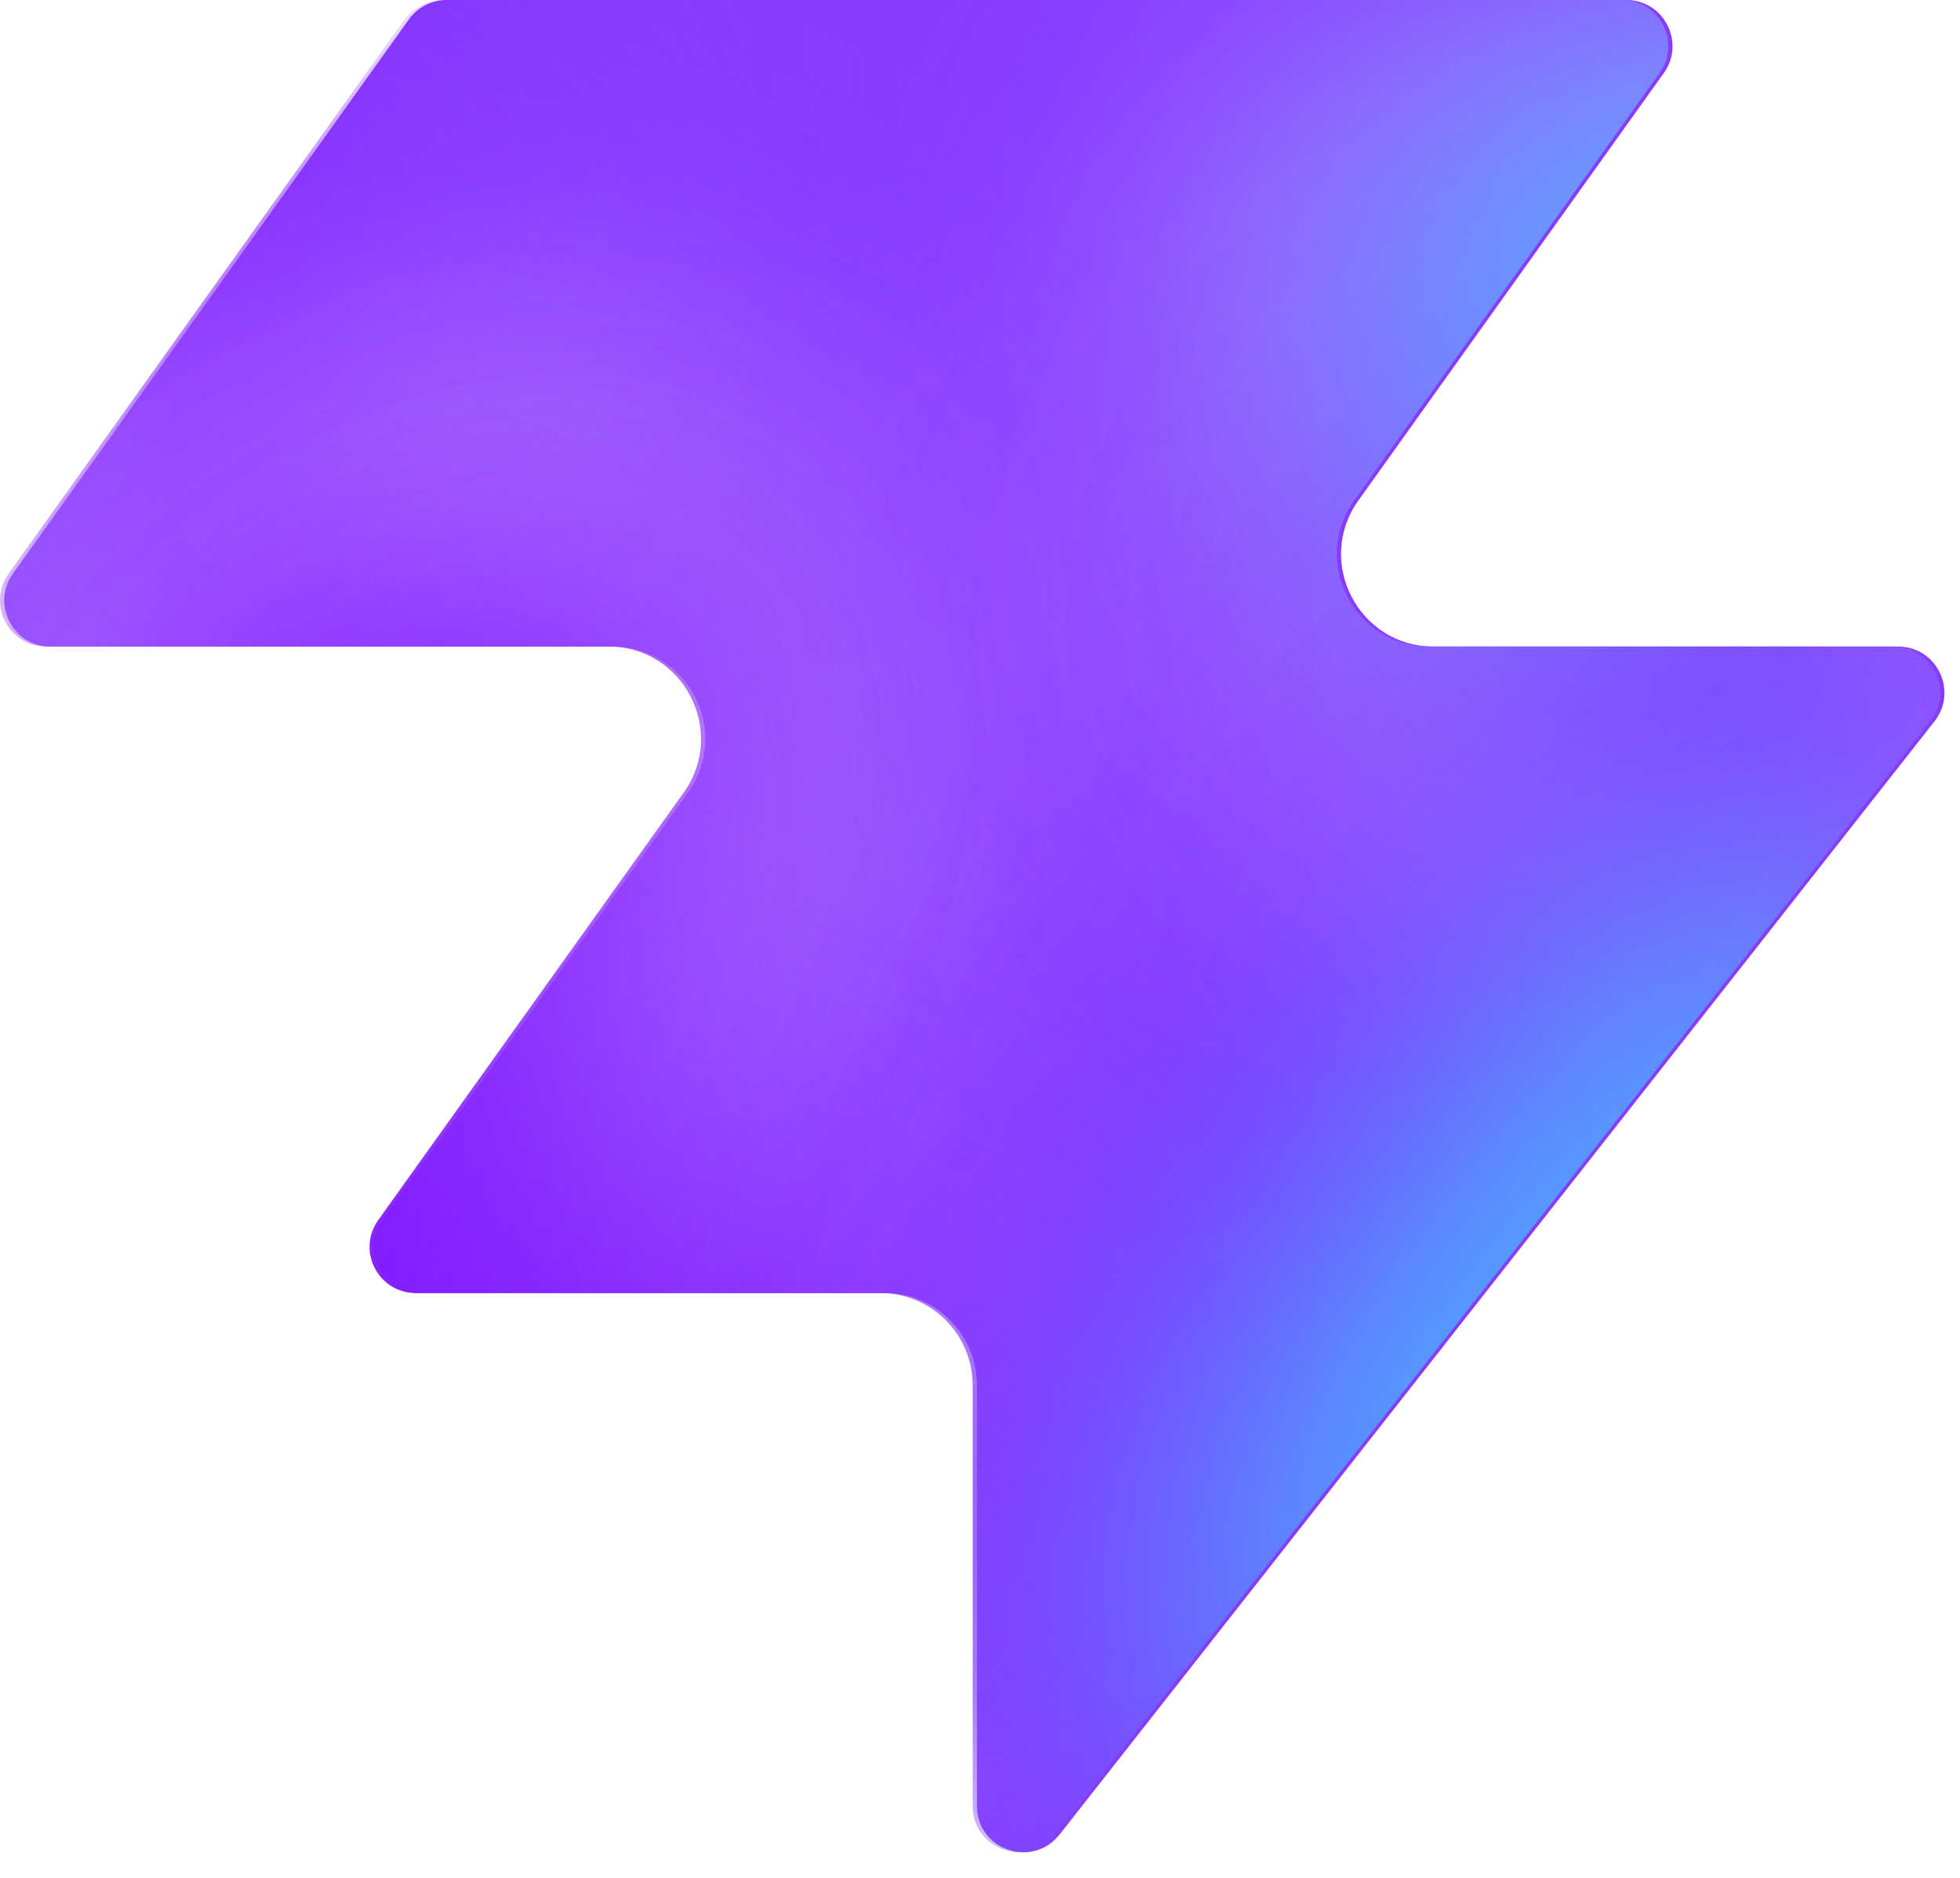
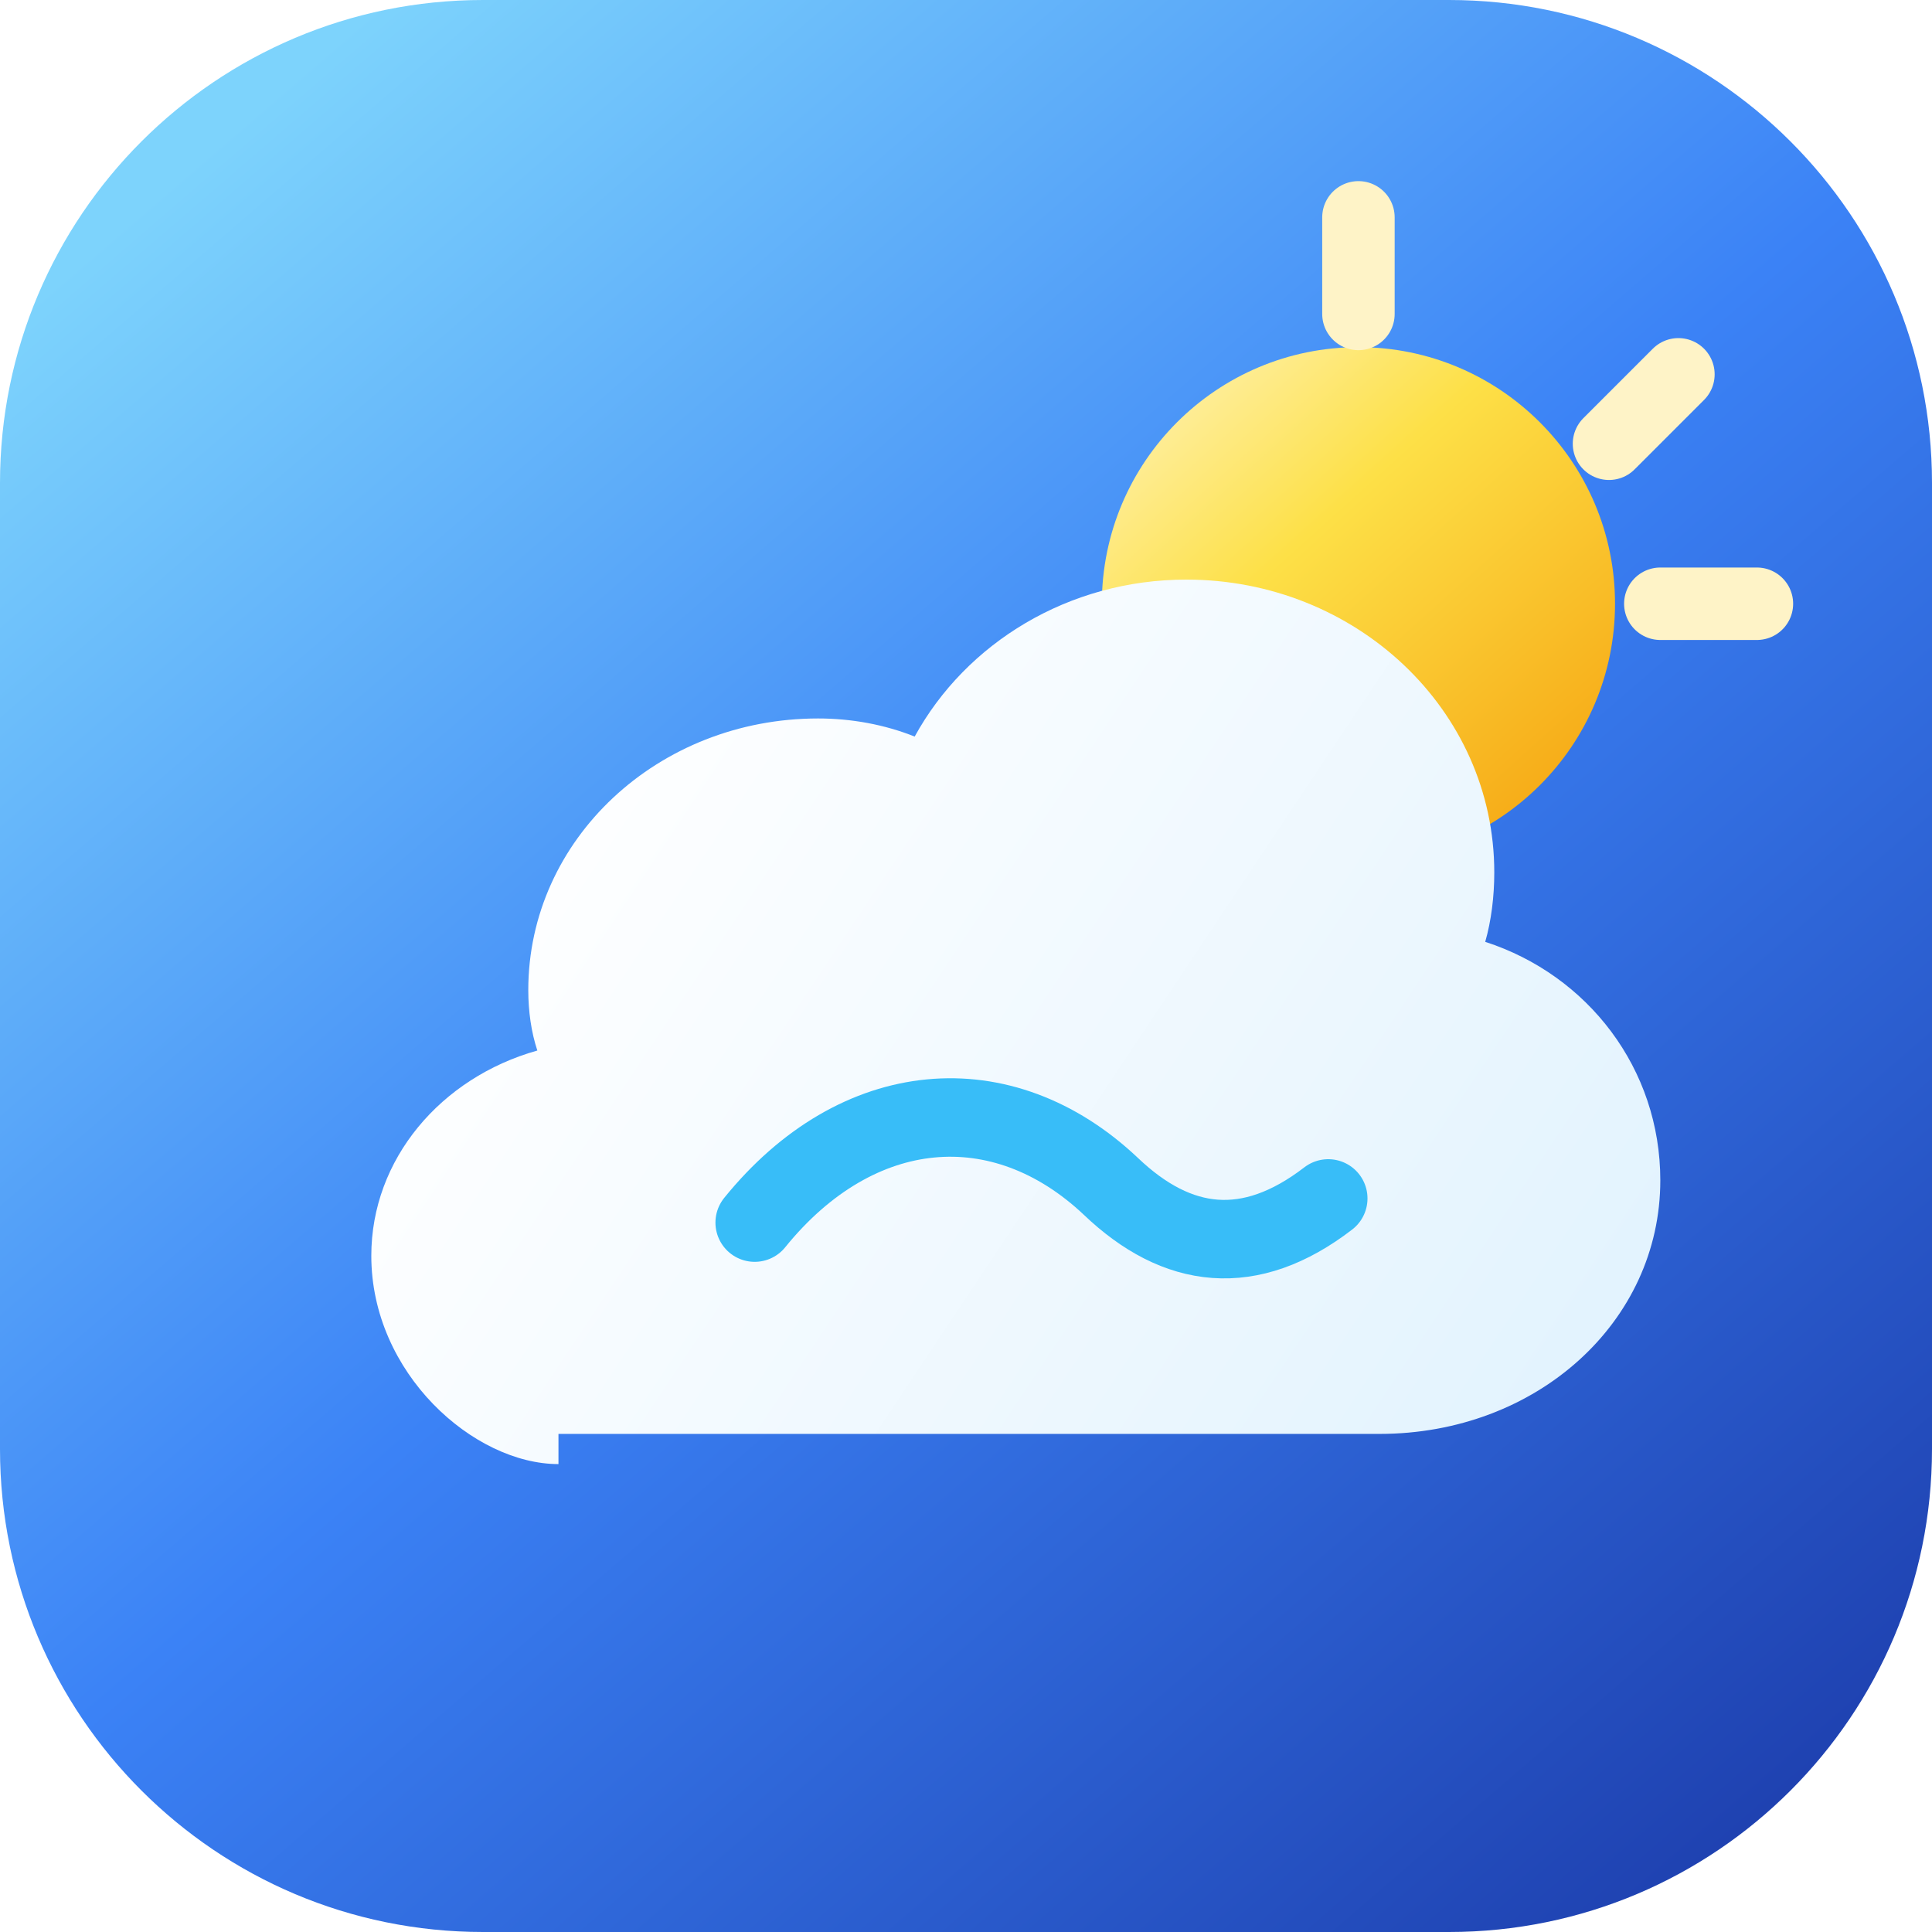
- <svg xmlns="http://www.w3.org/2000/svg" width="48" height="46" fill="none" viewBox="0 0 48 46">
-   <path fill="#863bff" d="M25.946 44.938c-.664.845-2.021.375-2.021-.698V33.937a2.26 2.26 0 0 0-2.262-2.262H10.287c-.92 0-1.456-1.04-.92-1.788l7.48-10.471c1.07-1.497 0-3.578-1.842-3.578H1.237c-.92 0-1.456-1.04-.92-1.788L10.013.474c.214-.297.556-.474.92-.474h28.894c.92 0 1.456 1.04.92 1.788l-7.48 10.471c-1.07 1.498 0 3.579 1.842 3.579h11.377c.943 0 1.473 1.088.89 1.83L25.947 44.94z" style="fill:#863bff;fill:color(display-p3 .525 .23 1);fill-opacity:1" />
-   <mask id="a" width="48" height="46" x="0" y="0" maskUnits="userSpaceOnUse" style="mask-type:alpha">
-     <path fill="#000" d="M25.842 44.938c-.664.844-2.021.375-2.021-.698V33.937a2.26 2.26 0 0 0-2.262-2.262H10.183c-.92 0-1.456-1.04-.92-1.788l7.48-10.471c1.07-1.498 0-3.579-1.842-3.579H1.133c-.92 0-1.456-1.04-.92-1.787L9.91.473c.214-.297.556-.474.92-.474h28.894c.92 0 1.456 1.04.92 1.788l-7.48 10.471c-1.07 1.498 0 3.578 1.842 3.578h11.377c.943 0 1.473 1.088.89 1.832L25.843 44.94z" style="fill:#000;fill-opacity:1" />
-   </mask>
-   <g mask="url(#a)">
-     <g filter="url(#b)">
-       <ellipse cx="5.508" cy="14.704" fill="#ede6ff" rx="5.508" ry="14.704" style="fill:#ede6ff;fill:color(display-p3 .927 .903 1);fill-opacity:1" transform="matrix(.00324 1 1 -.00324 -4.47 31.516)" />
-     </g>
-     <g filter="url(#c)">
-       <ellipse cx="10.399" cy="29.851" fill="#ede6ff" rx="10.399" ry="29.851" style="fill:#ede6ff;fill:color(display-p3 .927 .903 1);fill-opacity:1" transform="matrix(.00324 1 1 -.00324 -39.328 7.883)" />
-     </g>
-     <g filter="url(#d)">
-       <ellipse cx="5.508" cy="30.487" fill="#7e14ff" rx="5.508" ry="30.487" style="fill:#7e14ff;fill:color(display-p3 .492 .077 1);fill-opacity:1" transform="rotate(89.814 -25.913 -14.639)scale(1 -1)" />
-     </g>
-     <g filter="url(#e)">
-       <ellipse cx="5.508" cy="30.599" fill="#7e14ff" rx="5.508" ry="30.599" style="fill:#7e14ff;fill:color(display-p3 .492 .077 1);fill-opacity:1" transform="rotate(89.814 -32.644 -3.334)scale(1 -1)" />
-     </g>
-     <g filter="url(#f)">
-       <ellipse cx="5.508" cy="30.599" fill="#7e14ff" rx="5.508" ry="30.599" style="fill:#7e14ff;fill:color(display-p3 .492 .077 1);fill-opacity:1" transform="matrix(.00324 1 1 -.00324 -34.34 30.47)" />
-     </g>
-     <g filter="url(#g)">
-       <ellipse cx="14.072" cy="22.078" fill="#ede6ff" rx="14.072" ry="22.078" style="fill:#ede6ff;fill:color(display-p3 .927 .903 1);fill-opacity:1" transform="rotate(93.35 24.506 48.493)scale(-1 1)" />
-     </g>
-     <g filter="url(#h)">
-       <ellipse cx="3.47" cy="21.501" fill="#7e14ff" rx="3.47" ry="21.501" style="fill:#7e14ff;fill:color(display-p3 .492 .077 1);fill-opacity:1" transform="rotate(89.009 28.708 47.59)scale(-1 1)" />
-     </g>
-     <g filter="url(#i)">
-       <ellipse cx="3.47" cy="21.501" fill="#7e14ff" rx="3.47" ry="21.501" style="fill:#7e14ff;fill:color(display-p3 .492 .077 1);fill-opacity:1" transform="rotate(89.009 28.708 47.59)scale(-1 1)" />
-     </g>
-     <g filter="url(#j)">
-       <ellipse cx=".387" cy="8.972" fill="#7e14ff" rx="4.407" ry="29.108" style="fill:#7e14ff;fill:color(display-p3 .492 .077 1);fill-opacity:1" transform="rotate(39.51 .387 8.972)" />
-     </g>
-     <g filter="url(#k)">
-       <ellipse cx="47.523" cy="-6.092" fill="#7e14ff" rx="4.407" ry="29.108" style="fill:#7e14ff;fill:color(display-p3 .492 .077 1);fill-opacity:1" transform="rotate(37.892 47.523 -6.092)" />
-     </g>
-     <g filter="url(#l)">
-       <ellipse cx="41.412" cy="6.333" fill="#47bfff" rx="5.971" ry="9.665" style="fill:#47bfff;fill:color(display-p3 .28 .748 1);fill-opacity:1" transform="rotate(37.892 41.412 6.333)" />
-     </g>
-     <g filter="url(#m)">
-       <ellipse cx="-1.879" cy="38.332" fill="#7e14ff" rx="4.407" ry="29.108" style="fill:#7e14ff;fill:color(display-p3 .492 .077 1);fill-opacity:1" transform="rotate(37.892 -1.88 38.332)" />
-     </g>
-     <g filter="url(#n)">
-       <ellipse cx="-1.879" cy="38.332" fill="#7e14ff" rx="4.407" ry="29.108" style="fill:#7e14ff;fill:color(display-p3 .492 .077 1);fill-opacity:1" transform="rotate(37.892 -1.88 38.332)" />
-     </g>
-     <g filter="url(#o)">
-       <ellipse cx="35.651" cy="29.907" fill="#7e14ff" rx="4.407" ry="29.108" style="fill:#7e14ff;fill:color(display-p3 .492 .077 1);fill-opacity:1" transform="rotate(37.892 35.651 29.907)" />
-     </g>
-     <g filter="url(#p)">
-       <ellipse cx="38.418" cy="32.4" fill="#47bfff" rx="5.971" ry="15.297" style="fill:#47bfff;fill:color(display-p3 .28 .748 1);fill-opacity:1" transform="rotate(37.892 38.418 32.4)" />
-     </g>
+ <svg xmlns="http://www.w3.org/2000/svg" viewBox="0 0 64 64">
+   <defs>
+     <linearGradient id="sky" x1="8" y1="4" x2="58" y2="62" gradientUnits="userSpaceOnUse">
+       <stop offset="0" stop-color="#7dd3fc" />
+       <stop offset="0.48" stop-color="#3b82f6" />
+       <stop offset="1" stop-color="#1e40af" />
+     </linearGradient>
+     <linearGradient id="sun" x1="36" y1="8" x2="54" y2="28" gradientUnits="userSpaceOnUse">
+       <stop offset="0" stop-color="#fffbeb" />
+       <stop offset="0.45" stop-color="#fde047" />
+       <stop offset="1" stop-color="#f59e0b" />
+     </linearGradient>
+     <linearGradient id="cloud" x1="16" y1="28" x2="52" y2="52" gradientUnits="userSpaceOnUse">
+       <stop offset="0" stop-color="#ffffff" />
+       <stop offset="1" stop-color="#e0f2fe" />
+     </linearGradient>
+   </defs>
+   <rect width="64" height="64" rx="16" fill="url(#sky)" />
+   <circle cx="45" cy="20" r="8.5" fill="url(#sun)" />
+   <g fill="none" stroke="#fef3c7" stroke-width="2.4" stroke-linecap="round">
+     <path d="M45 7.2v3.2" />
+     <path d="M55.6 12.4l-2.3 2.3" />
+     <path d="M58.2 20h-3.2" />
  </g>
-   <defs>
-     <filter id="b" width="60.045" height="41.654" x="-19.77" y="16.149" color-interpolation-filters="sRGB" filterUnits="userSpaceOnUse">
-       <feFlood flood-opacity="0" result="BackgroundImageFix" />
-       <feBlend in="SourceGraphic" in2="BackgroundImageFix" result="shape" />
-       <feGaussianBlur result="effect1_foregroundBlur_2002_17158" stdDeviation="7.659" />
-     </filter>
-     <filter id="c" width="90.34" height="51.437" x="-54.613" y="-7.533" color-interpolation-filters="sRGB" filterUnits="userSpaceOnUse">
-       <feFlood flood-opacity="0" result="BackgroundImageFix" />
-       <feBlend in="SourceGraphic" in2="BackgroundImageFix" result="shape" />
-       <feGaussianBlur result="effect1_foregroundBlur_2002_17158" stdDeviation="7.659" />
-     </filter>
-     <filter id="d" width="79.355" height="29.4" x="-49.64" y="2.03" color-interpolation-filters="sRGB" filterUnits="userSpaceOnUse">
-       <feFlood flood-opacity="0" result="BackgroundImageFix" />
-       <feBlend in="SourceGraphic" in2="BackgroundImageFix" result="shape" />
-       <feGaussianBlur result="effect1_foregroundBlur_2002_17158" stdDeviation="4.596" />
-     </filter>
-     <filter id="e" width="79.579" height="29.4" x="-45.045" y="20.029" color-interpolation-filters="sRGB" filterUnits="userSpaceOnUse">
-       <feFlood flood-opacity="0" result="BackgroundImageFix" />
-       <feBlend in="SourceGraphic" in2="BackgroundImageFix" result="shape" />
-       <feGaussianBlur result="effect1_foregroundBlur_2002_17158" stdDeviation="4.596" />
-     </filter>
-     <filter id="f" width="79.579" height="29.4" x="-43.513" y="21.178" color-interpolation-filters="sRGB" filterUnits="userSpaceOnUse">
-       <feFlood flood-opacity="0" result="BackgroundImageFix" />
-       <feBlend in="SourceGraphic" in2="BackgroundImageFix" result="shape" />
-       <feGaussianBlur result="effect1_foregroundBlur_2002_17158" stdDeviation="4.596" />
-     </filter>
-     <filter id="g" width="74.749" height="58.852" x="15.756" y="-17.901" color-interpolation-filters="sRGB" filterUnits="userSpaceOnUse">
-       <feFlood flood-opacity="0" result="BackgroundImageFix" />
-       <feBlend in="SourceGraphic" in2="BackgroundImageFix" result="shape" />
-       <feGaussianBlur result="effect1_foregroundBlur_2002_17158" stdDeviation="7.659" />
-     </filter>
-     <filter id="h" width="61.377" height="25.362" x="23.548" y="2.284" color-interpolation-filters="sRGB" filterUnits="userSpaceOnUse">
-       <feFlood flood-opacity="0" result="BackgroundImageFix" />
-       <feBlend in="SourceGraphic" in2="BackgroundImageFix" result="shape" />
-       <feGaussianBlur result="effect1_foregroundBlur_2002_17158" stdDeviation="4.596" />
-     </filter>
-     <filter id="i" width="61.377" height="25.362" x="23.548" y="2.284" color-interpolation-filters="sRGB" filterUnits="userSpaceOnUse">
-       <feFlood flood-opacity="0" result="BackgroundImageFix" />
-       <feBlend in="SourceGraphic" in2="BackgroundImageFix" result="shape" />
-       <feGaussianBlur result="effect1_foregroundBlur_2002_17158" stdDeviation="4.596" />
-     </filter>
-     <filter id="j" width="56.045" height="63.649" x="-27.636" y="-22.853" color-interpolation-filters="sRGB" filterUnits="userSpaceOnUse">
-       <feFlood flood-opacity="0" result="BackgroundImageFix" />
-       <feBlend in="SourceGraphic" in2="BackgroundImageFix" result="shape" />
-       <feGaussianBlur result="effect1_foregroundBlur_2002_17158" stdDeviation="4.596" />
-     </filter>
-     <filter id="k" width="54.814" height="64.646" x="20.116" y="-38.415" color-interpolation-filters="sRGB" filterUnits="userSpaceOnUse">
-       <feFlood flood-opacity="0" result="BackgroundImageFix" />
-       <feBlend in="SourceGraphic" in2="BackgroundImageFix" result="shape" />
-       <feGaussianBlur result="effect1_foregroundBlur_2002_17158" stdDeviation="4.596" />
-     </filter>
-     <filter id="l" width="33.541" height="35.313" x="24.641" y="-11.323" color-interpolation-filters="sRGB" filterUnits="userSpaceOnUse">
-       <feFlood flood-opacity="0" result="BackgroundImageFix" />
-       <feBlend in="SourceGraphic" in2="BackgroundImageFix" result="shape" />
-       <feGaussianBlur result="effect1_foregroundBlur_2002_17158" stdDeviation="4.596" />
-     </filter>
-     <filter id="m" width="54.814" height="64.646" x="-29.286" y="6.009" color-interpolation-filters="sRGB" filterUnits="userSpaceOnUse">
-       <feFlood flood-opacity="0" result="BackgroundImageFix" />
-       <feBlend in="SourceGraphic" in2="BackgroundImageFix" result="shape" />
-       <feGaussianBlur result="effect1_foregroundBlur_2002_17158" stdDeviation="4.596" />
-     </filter>
-     <filter id="n" width="54.814" height="64.646" x="-29.286" y="6.009" color-interpolation-filters="sRGB" filterUnits="userSpaceOnUse">
-       <feFlood flood-opacity="0" result="BackgroundImageFix" />
-       <feBlend in="SourceGraphic" in2="BackgroundImageFix" result="shape" />
-       <feGaussianBlur result="effect1_foregroundBlur_2002_17158" stdDeviation="4.596" />
-     </filter>
-     <filter id="o" width="54.814" height="64.646" x="8.244" y="-2.416" color-interpolation-filters="sRGB" filterUnits="userSpaceOnUse">
-       <feFlood flood-opacity="0" result="BackgroundImageFix" />
-       <feBlend in="SourceGraphic" in2="BackgroundImageFix" result="shape" />
-       <feGaussianBlur result="effect1_foregroundBlur_2002_17158" stdDeviation="4.596" />
-     </filter>
-     <filter id="p" width="39.409" height="43.623" x="18.713" y="10.588" color-interpolation-filters="sRGB" filterUnits="userSpaceOnUse">
-       <feFlood flood-opacity="0" result="BackgroundImageFix" />
-       <feBlend in="SourceGraphic" in2="BackgroundImageFix" result="shape" />
-       <feGaussianBlur result="effect1_foregroundBlur_2002_17158" stdDeviation="4.596" />
-     </filter>
-   </defs>
+   <path fill="url(#cloud)" d="M18.5 47.5h27.2c5.2 0 9.3-3.7 9.3-8.4 0-3.7-2.4-6.8-5.8-7.9.2-.7.3-1.5.3-2.3 0-5.4-4.6-9.7-10.2-9.7-3.9 0-7.3 2.1-9 5.2-1-.4-2.1-.6-3.2-.6-5.3 0-9.6 4-9.6 9 0 .7.1 1.4.3 2-3.2.9-5.5 3.6-5.5 6.8 0 3.9 3.4 6.9 6.2 6.9z" />
+   <path d="M25 40.5c3.4-4.2 8.2-4.6 11.8-1.2 2.2 2.1 4.6 2.4 7.2.4" fill="none" stroke="#38bdf8" stroke-width="2.6" stroke-linecap="round" />
</svg>
